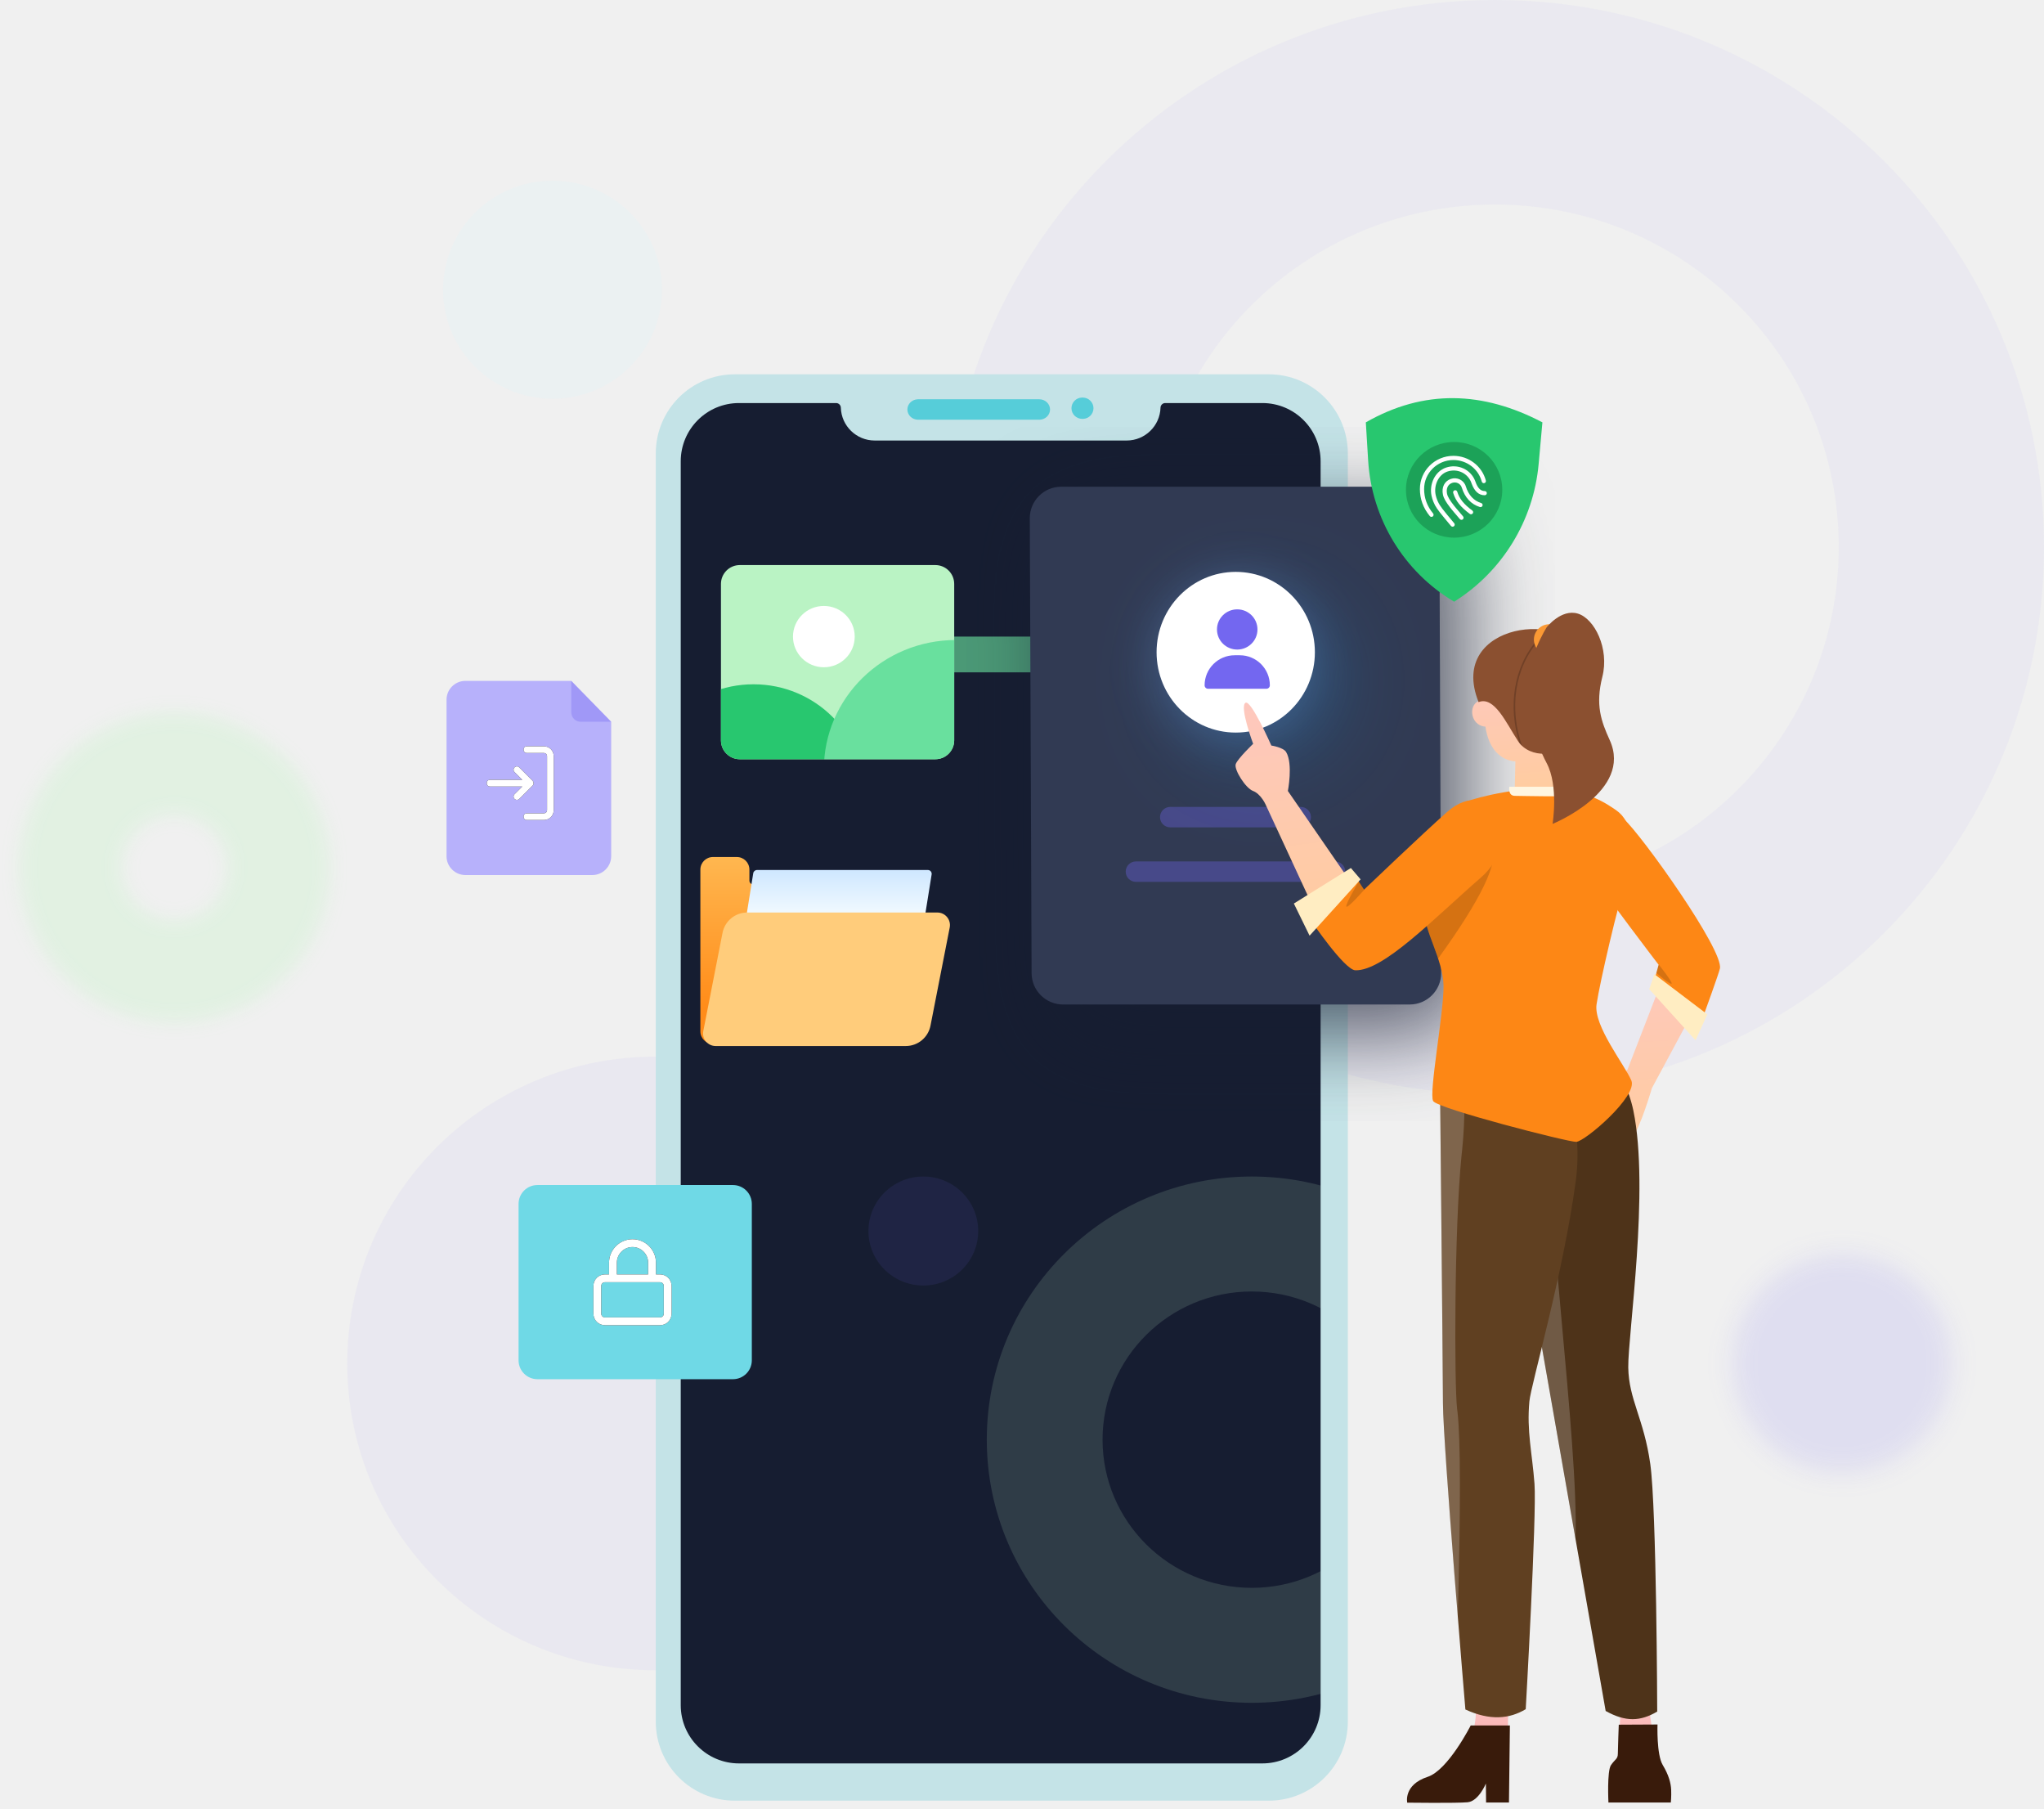
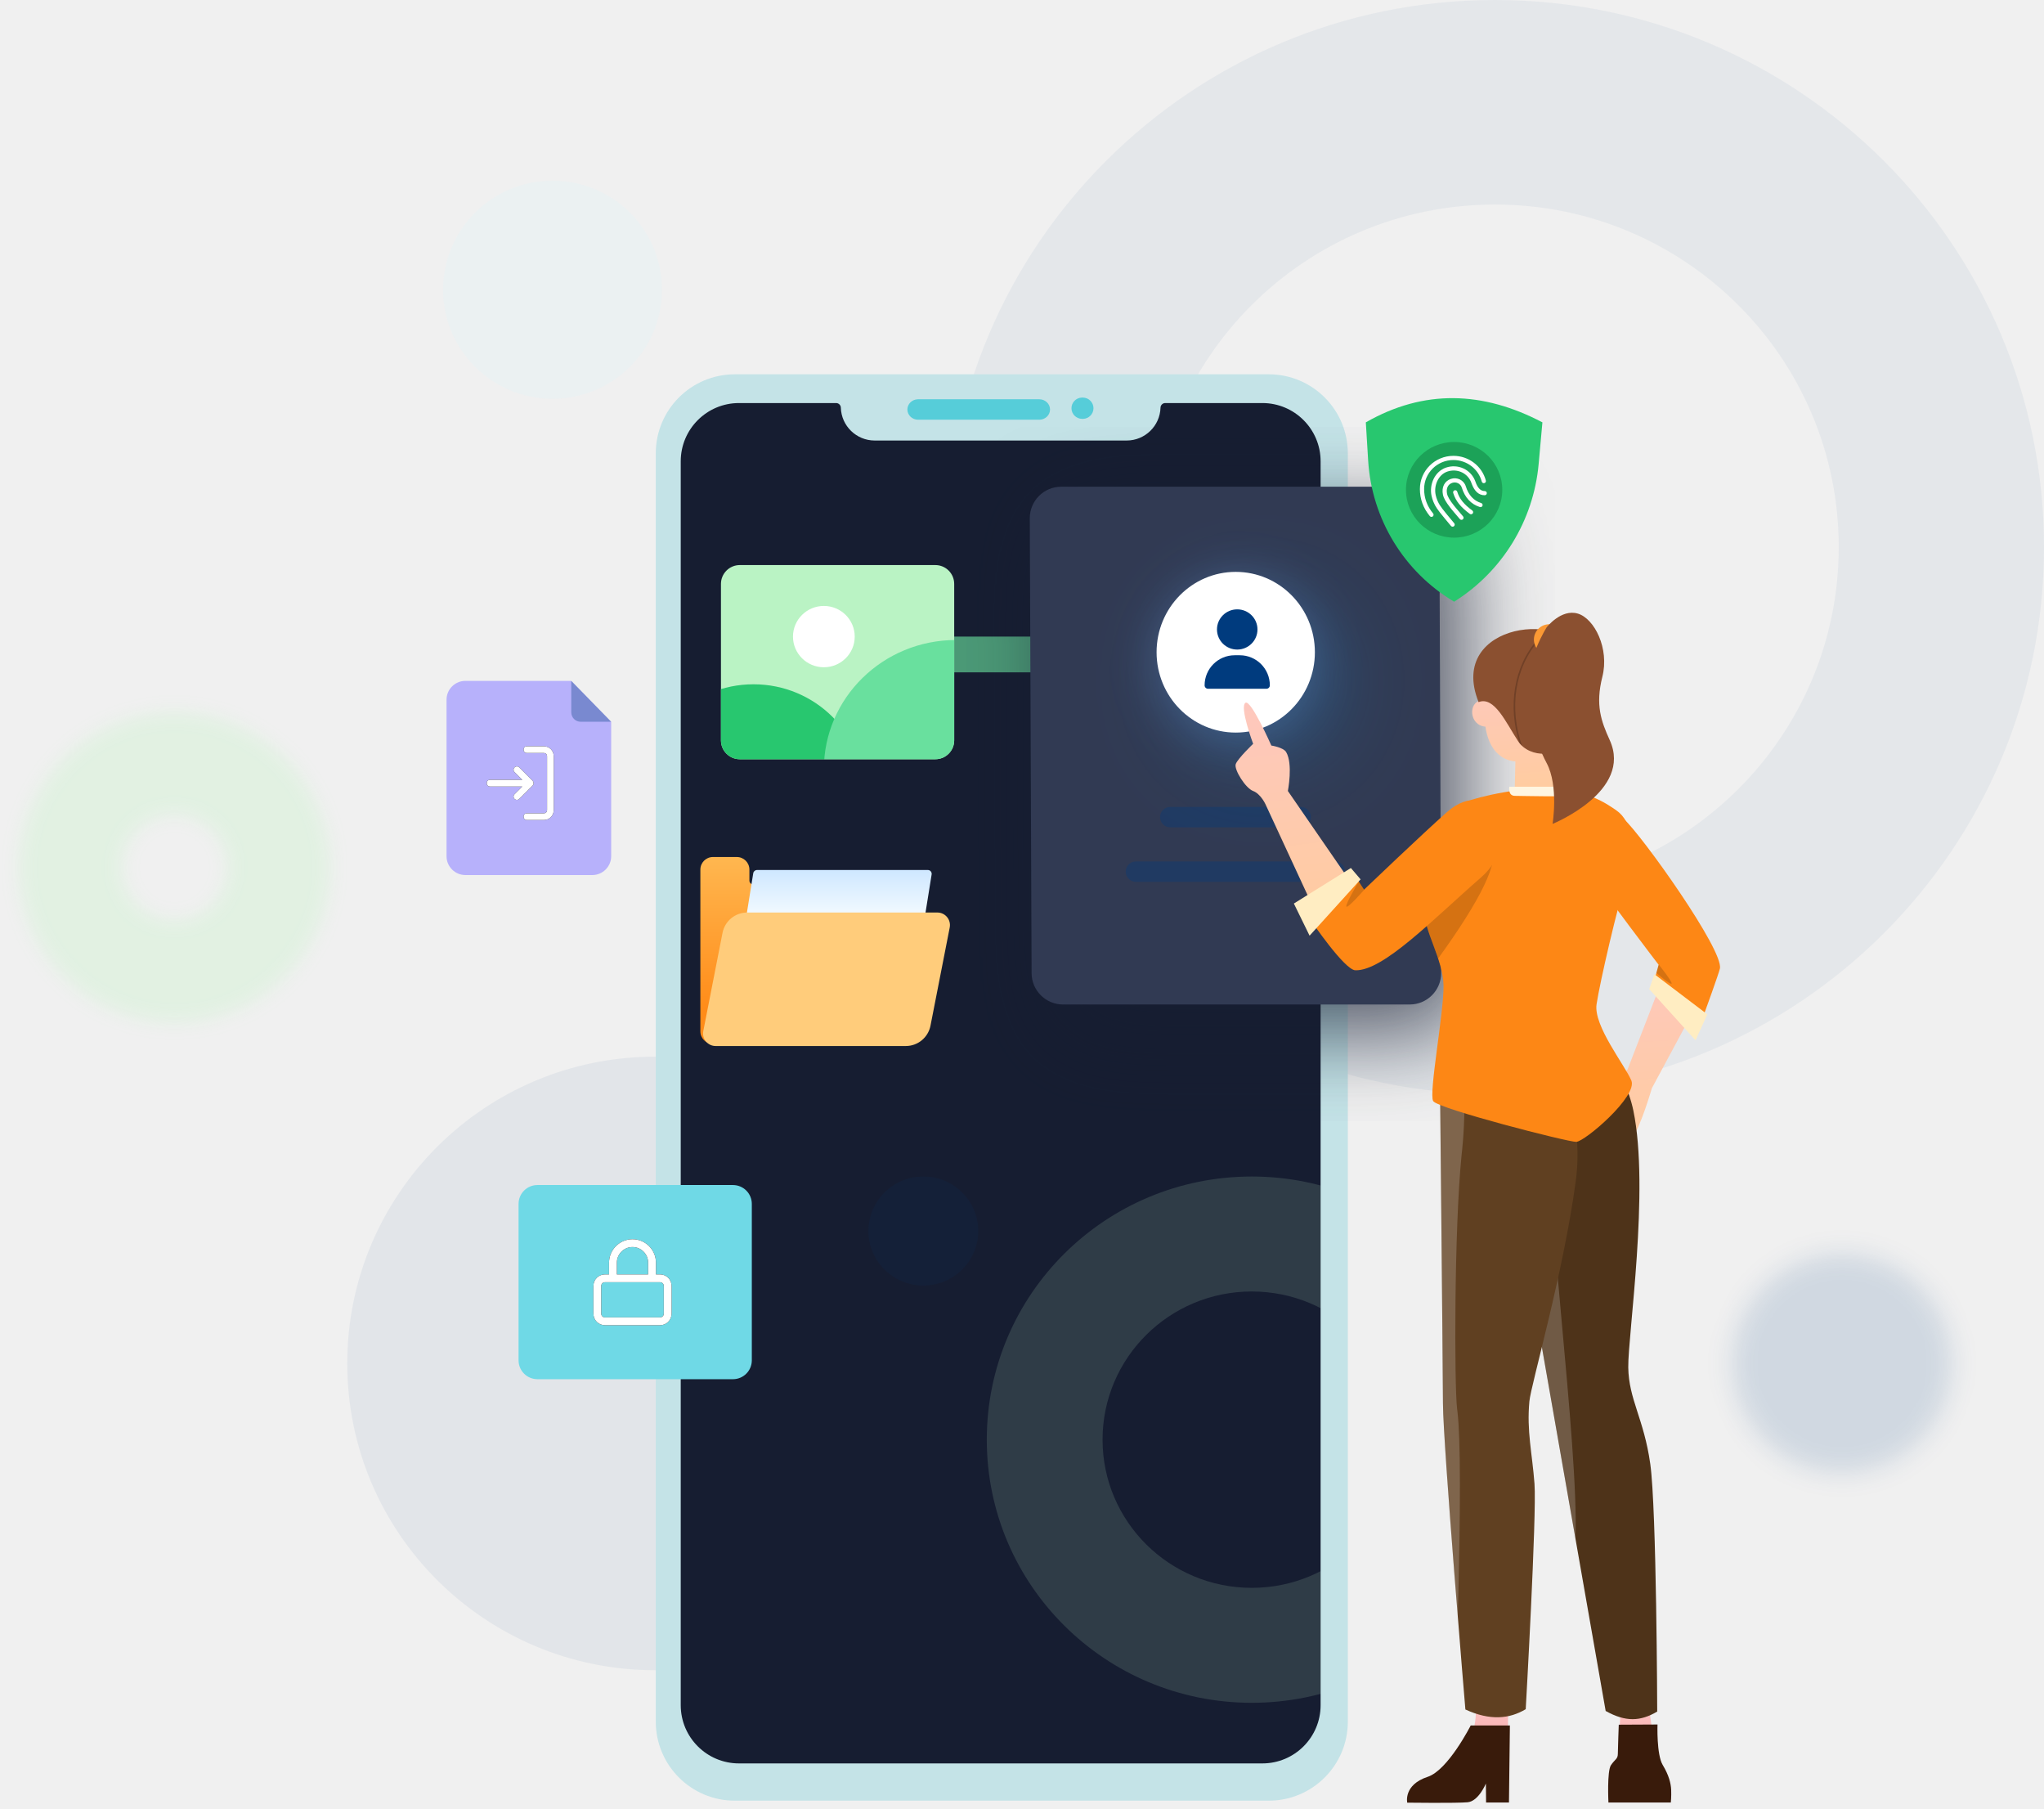
<svg xmlns="http://www.w3.org/2000/svg" width="650" height="575" viewBox="0 0 650 575" fill="none">
  <g id="Illustration">
    <g id="Shape">
-       <path id="Oval" opacity="0.053" fill-rule="evenodd" clip-rule="evenodd" d="M650 173.93C650 77.871 571.829 0 475.402 0C378.974 0 300.804 77.871 300.804 173.93C300.804 269.988 378.974 347.859 475.402 347.859C571.829 347.859 650 269.988 650 173.93ZM366.074 173.93C366.074 113.781 415.022 65.02 475.402 65.02C535.782 65.02 584.729 113.781 584.729 173.93C584.729 234.078 535.782 282.839 475.402 282.839C415.022 282.839 366.074 234.078 366.074 173.93Z" fill="#7367F0" />
+       <path id="Oval" opacity="0.053" fill-rule="evenodd" clip-rule="evenodd" d="M650 173.93C650 77.871 571.829 0 475.402 0C378.974 0 300.804 77.871 300.804 173.93C300.804 269.988 378.974 347.859 475.402 347.859C571.829 347.859 650 269.988 650 173.93ZM366.074 173.93C366.074 113.781 415.022 65.02 475.402 65.02C535.782 65.02 584.729 113.781 584.729 173.93C584.729 234.078 535.782 282.839 475.402 282.839C415.022 282.839 366.074 234.078 366.074 173.93Z" fill="#003B7E" />
      <g id="Oval_2" opacity="0.141" filter="url(#filter0_f)">
        <path fill-rule="evenodd" clip-rule="evenodd" d="M104.993 275.795C104.993 248.563 82.833 226.488 55.497 226.488C28.16 226.488 6 248.563 6 275.795C6 303.027 28.16 325.102 55.497 325.102C82.833 325.102 104.993 303.027 104.993 275.795ZM38.635 275.795C38.635 266.518 46.184 258.998 55.497 258.998C64.809 258.998 72.358 266.518 72.358 275.795C72.358 285.072 64.809 292.592 55.497 292.592C46.184 292.592 38.635 285.072 38.635 275.795Z" fill="#8BF78F" />
      </g>
-       <ellipse id="Oval_3" cx="208.338" cy="433.469" rx="97.905" ry="97.531" fill="#7367F0" fill-opacity="0.061" />
+       <ellipse id="Oval_3" cx="208.338" cy="433.469" rx="97.905" ry="97.531" fill="#003B7E" fill-opacity="0.061" />
      <ellipse id="Oval_4" opacity="0.141" cx="175.702" cy="92.112" rx="34.811" ry="34.678" fill="#CEF5FF" />
      <g id="Oval_5" filter="url(#filter1_f)">
-         <ellipse cx="585.818" cy="433.469" rx="34.811" ry="34.678" fill="#7367F0" fill-opacity="0.136" />
+         <ellipse cx="585.818" cy="433.469" rx="34.811" ry="34.678" fill="#003B7E" fill-opacity="0.136" />
      </g>
    </g>
    <g id="File Organizer">
      <g id="Phone3">
        <path id="Rectangle" fill-rule="evenodd" clip-rule="evenodd" d="M208.539 144.137C208.539 130.254 219.793 119 233.676 119H403.481C417.364 119 428.618 130.254 428.618 144.137V547.336C428.618 561.218 417.364 572.473 403.481 572.473H233.676C219.793 572.473 208.539 561.218 208.539 547.336V144.137Z" fill="#C4E3E7" />
        <g id="Group 48">
          <path id="Rectangle_2" fill-rule="evenodd" clip-rule="evenodd" d="M216.477 146.66C216.477 136.431 224.769 128.138 234.999 128.138H265.888C266.701 128.138 267.366 128.784 267.39 129.597V129.597C267.559 135.419 272.328 140.051 278.153 140.051H358.284C364.108 140.051 368.877 135.419 369.047 129.597V129.597C369.07 128.784 369.736 128.138 370.548 128.138H401.438C411.667 128.138 419.96 136.431 419.96 146.66V542.105C419.96 552.334 411.667 560.627 401.438 560.627H234.999C224.769 560.627 216.477 552.334 216.477 542.105V146.66Z" fill="#161D31" />
          <mask id="mask0" mask-type="alpha" maskUnits="userSpaceOnUse" x="216" y="128" width="204" height="433">
            <path id="Rectangle_3" fill-rule="evenodd" clip-rule="evenodd" d="M216.477 146.66C216.477 136.431 224.769 128.138 234.999 128.138H265.888C266.701 128.138 267.366 128.784 267.39 129.597V129.597C267.559 135.419 272.328 140.051 278.153 140.051H358.284C364.108 140.051 368.877 135.419 369.047 129.597V129.597C369.07 128.784 369.736 128.138 370.548 128.138H401.438C411.667 128.138 419.96 136.431 419.96 146.66V542.105C419.96 552.334 411.667 560.627 401.438 560.627H234.999C224.769 560.627 216.477 552.334 216.477 542.105V146.66Z" fill="white" />
          </mask>
          <g mask="url(#mask0)">
-             <ellipse id="Oval_6" opacity="0.099" cx="293.623" cy="391.368" rx="17.453" ry="17.328" fill="#7367F0" />
+             <ellipse id="Oval_6" opacity="0.099" cx="293.623" cy="391.368" rx="17.453" ry="17.328" fill="#003B7E" />
            <path id="Oval_7" opacity="0.141" fill-rule="evenodd" clip-rule="evenodd" d="M398.068 374.04C444.606 374.04 482.333 411.496 482.333 457.7C482.333 503.904 444.606 541.359 398.068 541.359C351.53 541.359 313.803 503.904 313.803 457.7C313.803 411.496 351.53 374.04 398.068 374.04ZM398.068 410.59C371.862 410.59 350.618 431.682 350.618 457.7C350.618 483.717 371.862 504.809 398.068 504.809C424.274 504.809 445.518 483.717 445.518 457.7C445.518 431.682 424.274 410.59 398.068 410.59Z" fill="#C8F5D0" />
            <path id="Rectangle_4" fill-rule="evenodd" clip-rule="evenodd" d="M241.264 208.075C241.264 204.934 243.809 202.389 246.949 202.389H391.019C394.159 202.389 396.704 204.934 396.704 208.075V208.075C396.704 211.215 394.159 213.76 391.019 213.76H246.949C243.809 213.76 241.264 211.215 241.264 208.075V208.075Z" fill="#68DE9E" fill-opacity="0.642" />
          </g>
        </g>
        <path id="Path" d="M330.508 126.939C332.39 126.939 333.916 128.394 333.916 130.188C333.916 131.942 332.457 133.372 330.632 133.435L330.508 133.437H291.962C290.08 133.437 288.554 131.982 288.554 130.188C288.554 128.433 290.013 127.004 291.838 126.941L291.962 126.939H330.508Z" fill="#56CDD9" />
        <path id="Path_2" d="M344.322 126.397C346.205 126.397 347.731 127.913 347.731 129.782C347.731 131.609 346.272 133.099 344.447 133.164L344.322 133.166H344.143C342.261 133.166 340.734 131.651 340.734 129.782C340.734 127.954 342.193 126.465 344.018 126.4L344.143 126.397H344.322Z" fill="#56CDD9" />
      </g>
      <g id="Icon54">
        <g id="Group 37">
          <path id="Rectangle_5" fill-rule="evenodd" clip-rule="evenodd" d="M222.72 276.463C222.72 274.254 224.511 272.463 226.72 272.463L234.313 272.463C236.523 272.463 238.313 274.254 238.313 276.463V279.966C238.313 280.639 238.859 281.185 239.533 281.185H289.542C291.751 281.185 293.542 282.976 293.542 285.185V327.883C293.542 330.092 291.751 331.883 289.542 331.883H226.72C224.511 331.883 222.72 330.092 222.72 327.883V276.463Z" fill="url(#paint0_linear)" />
          <path id="Rectangle_6" fill-rule="evenodd" clip-rule="evenodd" d="M239.536 277.616C239.631 277.025 240.141 276.59 240.739 276.59H295.061C295.812 276.59 296.384 277.261 296.265 278.003L288.105 328.794C288.01 329.385 287.5 329.82 286.901 329.82H232.579C231.829 329.82 231.256 329.149 231.375 328.408L239.536 277.616Z" fill="url(#paint1_linear)" />
          <path id="Rectangle_7" fill-rule="evenodd" clip-rule="evenodd" d="M298.086 290.108C300.604 290.108 302.496 292.406 302.012 294.877L295.899 326.091C295.163 329.845 291.873 332.554 288.048 332.554H227.579C225.061 332.554 223.17 330.256 223.654 327.785L229.767 296.57C230.502 292.816 233.792 290.108 237.617 290.108L298.086 290.108Z" fill="#FFCC7B" />
        </g>
      </g>
      <g id="Group 28">
        <path id="Rectangle_8" fill-rule="evenodd" clip-rule="evenodd" d="M142 222.468C142 219.154 144.686 216.468 148 216.468H181.667L194.359 229.463V272.197C194.359 275.511 191.673 278.197 188.359 278.197H148C144.686 278.197 142 275.511 142 272.197V222.468Z" fill="#B7B1FB" />
        <g id="Icon">
          <path id="Mask" fill-rule="evenodd" clip-rule="evenodd" d="M176.099 257.505V240.458C176.099 238.647 174.714 237.262 172.903 237.262H167.575C166.935 237.262 166.509 237.688 166.509 238.327C166.509 238.966 166.935 239.393 167.575 239.393H172.903C173.542 239.393 173.968 239.819 173.968 240.458V257.505C173.968 258.144 173.542 258.57 172.903 258.57H167.575C166.935 258.57 166.509 258.996 166.509 259.636C166.509 260.275 166.935 260.701 167.575 260.701H172.903C174.714 260.701 176.099 259.316 176.099 257.505ZM169.599 248.555C169.706 248.875 169.706 249.194 169.599 249.408C169.599 249.514 169.493 249.621 169.386 249.727L165.124 253.989C164.91 254.202 164.591 254.308 164.378 254.308C164.165 254.308 163.845 254.202 163.632 253.989C163.205 253.563 163.205 252.923 163.632 252.497L166.083 250.047H155.853C155.213 250.047 154.787 249.621 154.787 248.981C154.787 248.342 155.213 247.916 155.853 247.916H166.083L163.632 245.465C163.205 245.039 163.205 244.4 163.632 243.974C164.058 243.548 164.697 243.548 165.124 243.974L169.386 248.236C169.439 248.289 169.466 248.342 169.493 248.395C169.519 248.449 169.546 248.502 169.599 248.555Z" fill="black" />
          <mask id="mask1" mask-type="alpha" maskUnits="userSpaceOnUse" x="154" y="237" width="23" height="24">
            <path id="Mask_2" fill-rule="evenodd" clip-rule="evenodd" d="M176.099 257.505V240.458C176.099 238.647 174.714 237.262 172.903 237.262H167.575C166.935 237.262 166.509 237.688 166.509 238.327C166.509 238.966 166.935 239.393 167.575 239.393H172.903C173.542 239.393 173.968 239.819 173.968 240.458V257.505C173.968 258.144 173.542 258.57 172.903 258.57H167.575C166.935 258.57 166.509 258.996 166.509 259.636C166.509 260.275 166.935 260.701 167.575 260.701H172.903C174.714 260.701 176.099 259.316 176.099 257.505ZM169.599 248.555C169.706 248.875 169.706 249.194 169.599 249.408C169.599 249.514 169.493 249.621 169.386 249.727L165.124 253.989C164.91 254.202 164.591 254.308 164.378 254.308C164.165 254.308 163.845 254.202 163.632 253.989C163.205 253.563 163.205 252.923 163.632 252.497L166.083 250.047H155.853C155.213 250.047 154.787 249.621 154.787 248.981C154.787 248.342 155.213 247.916 155.853 247.916H166.083L163.632 245.465C163.205 245.039 163.205 244.4 163.632 243.974C164.058 243.548 164.697 243.548 165.124 243.974L169.386 248.236C169.439 248.289 169.466 248.342 169.493 248.395C169.519 248.449 169.546 248.502 169.599 248.555Z" fill="white" />
          </mask>
          <g mask="url(#mask1)">
            <g id="Icon Color">
              <rect id="ð¨ Icon Color" x="152.656" y="236.196" width="25.575" height="25.57" fill="white" />
            </g>
          </g>
        </g>
-         <path id="Path_3" opacity="0.34" d="M194.358 229.463H184.666C183.009 229.463 181.666 228.12 181.666 226.463V216.468L194.358 229.463Z" fill="#7367F0" />
+         <path id="Path_3" opacity="0.34" d="M194.358 229.463H184.666C183.009 229.463 181.666 228.12 181.666 226.463V216.468L194.358 229.463Z" fill="#003B7E" />
      </g>
      <g id="Group">
        <path id="Rectangle_9" fill-rule="evenodd" clip-rule="evenodd" d="M164.907 382.748C164.907 379.434 167.594 376.748 170.907 376.748H233.082C236.396 376.748 239.082 379.434 239.082 382.748V432.477C239.082 435.791 236.396 438.477 233.082 438.477H170.907C167.594 438.477 164.907 435.791 164.907 432.477V382.748Z" fill="#6FD9E6" />
        <g id="Icon_2">
          <path id="Mask_3" fill-rule="evenodd" clip-rule="evenodd" d="M209.841 405.159H208.598V401.43C208.598 397.328 205.241 393.972 201.138 393.972C197.036 393.972 193.679 397.328 193.679 401.43V405.159H192.436C190.322 405.159 188.706 406.774 188.706 408.888V417.589C188.706 419.702 190.322 421.317 192.436 421.317H209.841C211.954 421.317 213.57 419.702 213.57 417.589V408.888C213.57 406.774 211.954 405.159 209.841 405.159ZM196.165 401.43C196.165 398.695 198.403 396.458 201.138 396.458C203.873 396.458 206.111 398.695 206.111 401.43V405.159H196.165V401.43ZM209.841 418.831C210.587 418.831 211.084 418.334 211.084 417.589V408.888C211.084 408.142 210.587 407.645 209.841 407.645H192.436C191.69 407.645 191.192 408.142 191.192 408.888V417.589C191.192 418.334 191.69 418.831 192.436 418.831H209.841Z" fill="black" />
          <mask id="mask2" mask-type="alpha" maskUnits="userSpaceOnUse" x="188" y="393" width="26" height="29">
            <path id="Mask_4" fill-rule="evenodd" clip-rule="evenodd" d="M209.841 405.159H208.598V401.43C208.598 397.328 205.241 393.972 201.138 393.972C197.036 393.972 193.679 397.328 193.679 401.43V405.159H192.436C190.322 405.159 188.706 406.774 188.706 408.888V417.589C188.706 419.702 190.322 421.317 192.436 421.317H209.841C211.954 421.317 213.57 419.702 213.57 417.589V408.888C213.57 406.774 211.954 405.159 209.841 405.159ZM196.165 401.43C196.165 398.695 198.403 396.458 201.138 396.458C203.873 396.458 206.111 398.695 206.111 401.43V405.159H196.165V401.43ZM209.841 418.831C210.587 418.831 211.084 418.334 211.084 417.589V408.888C211.084 408.142 210.587 407.645 209.841 407.645H192.436C191.69 407.645 191.192 408.142 191.192 408.888V417.589C191.192 418.334 191.69 418.831 192.436 418.831H209.841Z" fill="white" />
          </mask>
          <g mask="url(#mask2)">
            <g id="Icon Color_2">
              <rect id="ð¨ Icon Color_2" x="186.22" y="392.729" width="29.837" height="29.832" fill="white" />
            </g>
          </g>
        </g>
      </g>
      <g id="Group 34">
        <path id="Rectangle_10" d="M229.265 185.646C229.265 182.333 231.951 179.646 235.265 179.646H297.44C300.754 179.646 303.44 182.333 303.44 185.646V235.376C303.44 238.69 300.754 241.376 297.44 241.376H235.265C231.951 241.376 229.265 238.69 229.265 235.376V185.646Z" fill="#BAF3C4" />
        <mask id="mask3" mask-type="alpha" maskUnits="userSpaceOnUse" x="229" y="179" width="75" height="63">
          <path id="Rectangle_11" d="M229.265 185.646C229.265 182.333 231.951 179.646 235.265 179.646H297.44C300.754 179.646 303.44 182.333 303.44 185.646V235.376C303.44 238.69 300.754 241.376 297.44 241.376H235.265C231.951 241.376 229.265 238.69 229.265 235.376V185.646Z" fill="white" />
        </mask>
        <g mask="url(#mask3)">
          <ellipse id="Oval_8" cx="261.989" cy="202.389" rx="9.817" ry="9.747" fill="white" />
          <ellipse id="Oval_9" cx="239.627" cy="252.747" rx="35.451" ry="35.197" fill="#28C76F" />
          <ellipse id="Oval_10" cx="303.986" cy="244.625" rx="41.996" ry="41.153" fill="#69E09E" />
        </g>
      </g>
      <g id="Group 23">
        <g id="Rectangle_12" filter="url(#filter2_d)">
          <path fill-rule="evenodd" clip-rule="evenodd" d="M327.477 164.778C327.455 159.239 331.939 154.738 337.477 154.738H447.72C453.227 154.738 457.698 159.191 457.72 164.698L458.295 309.31C458.317 314.848 453.833 319.35 448.295 319.35H338.052C332.545 319.35 328.074 314.897 328.052 309.39L327.477 164.778Z" fill="#313A53" />
        </g>
-         <path id="Rectangle_13" opacity="0.34" d="M368.889 259.786C368.889 257.992 370.343 256.537 372.138 256.537H413.635C415.43 256.537 416.884 257.992 416.884 259.786V259.786C416.884 261.581 415.43 263.035 413.635 263.035H372.138C370.343 263.035 368.889 261.581 368.889 259.786V259.786Z" fill="#7367F0" />
-         <path id="Rectangle_14" opacity="0.34" d="M357.98 277.114C357.98 275.32 359.435 273.865 361.229 273.865H424.543C426.338 273.865 427.792 275.32 427.792 277.114V277.114C427.792 278.908 426.338 280.363 424.543 280.363H361.229C359.435 280.363 357.98 278.908 357.98 277.114V277.114Z" fill="#7367F0" />
+         <path id="Rectangle_13" opacity="0.34" d="M368.889 259.786C368.889 257.992 370.343 256.537 372.138 256.537H413.635C415.43 256.537 416.884 257.992 416.884 259.786V259.786C416.884 261.581 415.43 263.035 413.635 263.035H372.138C370.343 263.035 368.889 261.581 368.889 259.786V259.786Z" fill="#003B7E" />
+         <path id="Rectangle_14" opacity="0.34" d="M357.98 277.114C357.98 275.32 359.435 273.865 361.229 273.865H424.543C426.338 273.865 427.792 275.32 427.792 277.114V277.114C427.792 278.908 426.338 280.363 424.543 280.363H361.229C359.435 280.363 357.98 278.908 357.98 277.114V277.114Z" fill="#003B7E" />
        <g id="Icon8">
          <g id="Oval_11" filter="url(#filter3_dd)">
            <ellipse cx="392.968" cy="207.357" rx="25.17" ry="25.545" fill="white" />
          </g>
          <g id="Group 70">
-             <path id="Combined Shape" fill-rule="evenodd" clip-rule="evenodd" d="M393.443 206.51C396.999 206.51 399.882 203.648 399.882 200.117C399.882 196.587 396.999 193.725 393.443 193.725C389.887 193.725 387.004 196.587 387.004 200.117C387.004 203.648 389.887 206.51 393.443 206.51ZM392.631 208.32C387.35 208.32 383.069 212.601 383.069 217.881C383.069 218.485 383.559 218.974 384.162 218.974H402.724C403.327 218.974 403.817 218.485 403.817 217.881C403.817 212.601 399.536 208.32 394.255 208.32H392.631Z" fill="#7367F0" />
+             <path id="Combined Shape" fill-rule="evenodd" clip-rule="evenodd" d="M393.443 206.51C396.999 206.51 399.882 203.648 399.882 200.117C399.882 196.587 396.999 193.725 393.443 193.725C389.887 193.725 387.004 196.587 387.004 200.117C387.004 203.648 389.887 206.51 393.443 206.51ZM392.631 208.32C387.35 208.32 383.069 212.601 383.069 217.881C383.069 218.485 383.559 218.974 384.162 218.974H402.724C403.327 218.974 403.817 218.485 403.817 217.881C403.817 212.601 399.536 208.32 394.255 208.32H392.631Z" fill="#003B7E" />
          </g>
        </g>
      </g>
      <g id="Wom3.5">
        <g id="RArm">
          <path id="Path_4" fill-rule="evenodd" clip-rule="evenodd" d="M517.545 340.072C517.545 340.072 505.347 352.052 506.095 353.223C506.843 354.403 512.99 351.663 512.99 351.663C512.99 351.663 505.321 364.247 506.899 365.214C508.476 366.181 516.545 364.223 519.019 361.629C521.494 359.035 525.312 345.945 525.312 345.945L543.865 311.45L530.41 306.827L517.545 340.072Z" fill="url(#paint2_linear)" />
          <path id="Path_5" fill-rule="evenodd" clip-rule="evenodd" d="M505.088 276.306C510.211 284.208 527.455 306.729 527.455 306.729L526.198 311.222L542.045 322.008C542.045 322.008 546.547 309.66 546.938 307.923C548.226 302.193 522.192 265.626 516.362 260.342C507.184 252.022 497.26 264.229 505.088 276.306Z" fill="#FD8715" />
          <path id="Path_6" fill-rule="evenodd" clip-rule="evenodd" d="M531.576 312.707C531.872 312.135 527.48 306.648 527.48 306.648L526.736 309.316C526.736 309.316 531.281 313.28 531.576 312.707Z" fill="black" fill-opacity="0.16" />
          <path id="Path 70" fill-rule="evenodd" clip-rule="evenodd" d="M526.1 309.714L542.936 322.479L539.184 330.734L524.464 314.478L526.1 309.714Z" fill="#FFEDC2" />
        </g>
        <g id="RLeg">
          <path id="Path_7" fill-rule="evenodd" clip-rule="evenodd" d="M515.472 542.024L514.537 557.842L526.524 558.152L524.271 542.024H515.472Z" fill="url(#paint3_linear)" />
          <path id="Path_8" fill-rule="evenodd" clip-rule="evenodd" d="M527.092 548.256C527.092 548.256 526.756 557.782 528.743 561.108C530.743 564.433 531.348 567.012 531.437 569.001C531.531 571.133 531.328 573.065 531.328 573.065H511.488C511.488 573.065 510.991 563.042 512.305 561.152C513.619 559.263 514.481 559.23 514.481 557.56C514.492 555.89 514.776 548.318 514.776 548.318L527.092 548.256Z" fill="#391B0B" />
          <path id="Path_9" fill-rule="evenodd" clip-rule="evenodd" d="M473.239 330.841L504.336 327.485L504.793 327.906C507.009 330.003 516.641 339.739 519.408 353.048C524.633 378.173 517.64 424.578 517.795 434.753C517.943 444.929 522.786 451.069 524.799 465.456C526.811 479.843 527.001 544.143 527.001 544.143C521.665 547.283 516.97 547.507 510.607 543.955L473.239 330.841Z" fill="#4E3319" />
          <path id="Path_10" fill-rule="evenodd" clip-rule="evenodd" d="M501.016 489.256L473.239 330.841L490.529 328.975C491.299 384.008 502.052 458.397 501.016 489.256Z" fill="white" fill-opacity="0.192" />
        </g>
        <g id="LLeg">
          <path id="Path_11" fill-rule="evenodd" clip-rule="evenodd" d="M479.609 540.361L469.387 540.526C469.387 540.526 470.059 551.06 466.128 554.628L465.913 554.815C461.168 558.764 479.476 557.339 479.476 557.339L479.609 540.361Z" fill="url(#paint4_linear)" />
          <path id="Path_12" fill-rule="evenodd" clip-rule="evenodd" d="M480.151 548.573L479.857 573.056L472.578 573.061L472.515 567.028C472.515 567.028 470.219 572.653 466.71 572.978C463.191 573.303 447.509 573.104 447.509 573.104C447.509 573.104 446.206 567.456 454.012 564.891C460.505 562.759 467.684 548.573 467.684 548.573H480.151Z" fill="#391B0B" />
          <path id="Path_13" fill-rule="evenodd" clip-rule="evenodd" d="M457.814 333.019L492.733 331.844L492.994 332.323C494.688 335.514 503.972 354.195 501.106 375.428C497.082 405.232 486.853 440.171 486.352 445.509C485.459 455.025 487.245 461.915 487.977 471.744C488.709 481.573 485.185 543.391 485.185 543.391C480.003 546.485 473.837 547.092 465.998 543.484C465.998 543.484 458.921 459.518 458.869 446.229C458.817 432.941 457.814 333.019 457.814 333.019Z" fill="#604021" />
          <path id="Path_14" fill-rule="evenodd" clip-rule="evenodd" d="M465 365.255L464.768 367.463C462.441 390.748 462.458 440.198 463.36 447.824L463.483 448.807C464.483 457.412 464.515 479.26 463.58 514.35L462.364 499.208C460.058 470.072 458.893 452.412 458.869 446.229L458.827 439.83C458.626 413.956 457.814 333.018 457.814 333.018L465.179 332.771C465.966 345.547 465.906 356.375 465 365.255Z" fill="white" fill-opacity="0.192" />
        </g>
        <g id="Head">
          <path id="Path_15" fill-rule="evenodd" clip-rule="evenodd" d="M471.13 222.653C466.834 223.12 467.138 230.619 472.368 231.011C473.437 238.24 477.25 241.684 481.898 242.083L481.64 253.018L502.199 253.006C502.199 253.006 496.41 245.281 496.699 234.706C496.987 224.13 496.505 214.196 496.505 214.196L469.876 214.67L471.13 222.653Z" fill="url(#paint5_linear)" />
          <path id="Path_16" fill-rule="evenodd" clip-rule="evenodd" d="M470.195 223.215C475.199 221.25 478.896 229.709 482.725 235.589C486.554 241.468 496.474 240.469 497.841 235.589C503.017 224.899 507.478 210.367 501.438 209.174C500.587 193.726 459.859 197.373 470.195 223.215Z" fill="#8B5030" />
          <path id="Combined Shape_2" fill-rule="evenodd" clip-rule="evenodd" d="M498.141 203.079H489.281H489.169L489.095 203.162C481.246 211.86 479.5 224.681 483.191 236.235C483.447 236.556 483.724 236.853 484.017 237.126C479.932 225.481 481.513 212.381 489.392 203.579H498.734C498.544 203.406 498.346 203.24 498.141 203.079Z" fill="black" fill-opacity="0.199" />
          <ellipse id="Oval_12" cx="492.697" cy="203.329" rx="4.909" ry="4.873" fill="#FB9934" />
        </g>
        <g id="Body">
          <path id="Path_17" fill-rule="evenodd" clip-rule="evenodd" d="M465.736 255.135C461.149 261.825 453.505 284.53 453.071 289.637C452.583 295.529 458.945 304.915 459.049 313.444C459.142 321.974 454.304 347.658 455.758 350.058C457.2 352.457 498.554 363.079 501.252 363.022C503.939 362.964 520.901 348.507 518.773 343.511C516.633 338.515 506.7 326.099 507.712 319.292C508.712 312.485 514.521 287.36 517.405 278.809C520.278 270.257 519.32 261.279 513.959 257.6C511.305 255.779 504.226 250.606 491.619 250.63C479.012 250.654 466.092 254.617 465.736 255.135Z" fill="#FD8715" />
          <path id="Path 68" fill-rule="evenodd" clip-rule="evenodd" d="M479.971 250.141C479.971 250.141 479.44 253.018 481.763 253.018C484.085 253.018 499.665 253.527 501.774 252.617C503.884 251.708 503.251 250.141 503.251 250.141H479.971Z" fill="#FFF6E1" />
          <path id="Path_18" fill-rule="evenodd" clip-rule="evenodd" d="M459.078 269.604L459.219 269.533C467.714 265.323 472.817 265.137 474.527 268.975C476.738 273.937 471.004 285.858 457.327 304.74C455.448 299.013 452.746 293.553 453.071 289.637C453.322 286.681 455.988 277.832 459.078 269.604Z" fill="black" fill-opacity="0.16" />
        </g>
        <g id="LArm">
          <path id="Path_19" fill-rule="evenodd" clip-rule="evenodd" d="M402.413 255.658C402.413 255.658 400.883 252.36 398.477 251.468C396.072 250.576 392.393 244.665 392.962 242.949C393.531 241.233 398.507 236.473 398.507 236.473C398.507 236.473 394.108 224.753 396.056 223.43C397.777 222.261 404.291 237.023 404.291 237.023C404.291 237.023 408.121 237.596 409.004 239.106C411.232 242.91 409.548 251.468 409.548 251.468L432.156 284.267L421.782 297.472L402.413 255.658Z" fill="url(#paint6_linear)" />
          <path id="Path_20" fill-rule="evenodd" clip-rule="evenodd" d="M460.125 258.201C452.479 264.945 433.777 282.836 433.777 282.836C433.777 282.836 430.999 278.609 430.999 278.609L417.013 292.828C417.013 292.828 427.563 308.364 430.999 308.473C439.95 308.756 455.989 291.976 471.068 278.874C484.588 267.126 474.377 245.631 460.125 258.201Z" fill="#FD8715" />
          <path id="Path_21" fill-rule="evenodd" clip-rule="evenodd" d="M433.832 282.857C433.832 282.857 428.586 288.881 428.153 288.224C427.72 287.567 432.11 280.244 432.11 280.244L433.832 282.857Z" fill="black" fill-opacity="0.16" />
          <path id="Path 69" fill-rule="evenodd" clip-rule="evenodd" d="M432.673 279.567L416.452 297.472L411.454 287.254L429.587 275.957L432.673 279.567Z" fill="#FFEDC2" />
        </g>
        <path id="Path_22" fill-rule="evenodd" clip-rule="evenodd" d="M491.835 199.45C491.835 199.45 496.429 193.51 501.733 195.069C507.037 196.627 511.834 206.18 509.556 215.159C507.29 224.14 509.159 229.262 511.909 235.315C519.295 251.595 493.721 261.933 493.721 261.933C493.721 261.933 495.717 249.869 491.835 242.584C487.838 235.082 485.568 225.461 485.568 219.574C485.568 209.336 491.835 199.45 491.835 199.45Z" fill="#8B5030" />
      </g>
      <g id="Group 39">
        <path id="Rectangle_15" fill-rule="evenodd" clip-rule="evenodd" d="M434.338 134.277C452.818 123.705 471.55 124.331 490.493 134.277L489.293 147.546C487.666 165.529 477.722 181.716 462.415 191.295V191.295V191.295C446.446 181.783 436.213 164.989 435.08 146.435L434.338 134.277Z" fill="#28C76F" />
        <ellipse id="Oval_13" cx="462.416" cy="155.723" rx="15.315" ry="15.205" fill="#1CA258" />
        <g id="Group 40">
          <path id="Path_23" fill-rule="evenodd" clip-rule="evenodd" d="M462.197 144.922C467.068 144.922 471.284 148.181 472.507 152.778C472.602 153.133 472.388 153.497 472.031 153.591C471.673 153.685 471.306 153.473 471.212 153.118C470.143 149.102 466.456 146.252 462.197 146.252C457.048 146.252 452.875 150.381 452.875 155.472C452.875 158.346 453.824 160.929 455.734 163.247C455.969 163.531 455.927 163.95 455.64 164.183C455.354 164.415 454.932 164.374 454.697 164.089C452.593 161.537 451.535 158.656 451.535 155.472C451.535 149.645 456.309 144.922 462.197 144.922Z" fill="white" />
          <path id="Path_24" fill-rule="evenodd" clip-rule="evenodd" d="M459.827 148.663C463.619 147.367 467.713 149.243 469.112 152.912L469.188 153.122C469.907 155.195 470.885 156.133 472.136 156.117C472.506 156.112 472.81 156.406 472.814 156.774C472.819 157.141 472.523 157.443 472.153 157.447C470.288 157.471 468.903 156.203 468.011 153.807L467.921 153.555C466.843 150.448 463.432 148.838 460.263 149.921C457.41 150.896 455.885 154.344 456.556 157.383C456.686 157.975 456.851 158.506 457.064 159.018L457.255 159.46C457.891 160.856 458.718 161.903 462.454 166.36C462.69 166.643 462.652 167.062 462.367 167.297C462.083 167.532 461.66 167.493 461.423 167.211L459.42 164.808C457.016 161.896 456.473 161.066 455.867 159.626L455.825 159.525C455.582 158.939 455.393 158.334 455.246 157.668C454.441 154.017 456.272 149.879 459.827 148.663Z" fill="white" />
          <path id="Path_25" fill-rule="evenodd" clip-rule="evenodd" d="M461.375 152.255C463.339 151.583 465.512 152.632 466.122 154.593C467.003 157.418 468.623 159.173 471.015 159.927C471.368 160.038 471.563 160.412 471.451 160.762C471.339 161.112 470.962 161.306 470.61 161.195C467.779 160.303 465.847 158.21 464.842 154.986C464.458 153.753 463.07 153.083 461.811 153.513C460.471 153.971 459.808 155.254 460.174 157.01C460.359 157.903 461.094 159.119 462.345 160.703L462.558 160.971C462.734 161.19 462.918 161.414 463.118 161.653L465.271 164.182C465.507 164.465 465.467 164.885 465.182 165.119C464.897 165.353 464.474 165.313 464.238 165.03L462.516 163.012L462.085 162.501C461.881 162.256 461.692 162.026 461.511 161.801L461.077 161.252C459.831 159.642 459.089 158.372 458.861 157.279C458.364 154.891 459.373 152.939 461.375 152.255Z" fill="white" />
          <path id="Path_26" fill-rule="evenodd" clip-rule="evenodd" d="M462.568 155.878C462.922 155.77 463.296 155.968 463.405 156.319C464.127 158.66 465.541 160.321 468.201 162.304C468.497 162.524 468.557 162.941 468.335 163.235C468.113 163.529 467.693 163.588 467.397 163.368C464.531 161.231 462.944 159.368 462.123 156.709C462.015 156.358 462.214 155.986 462.568 155.878Z" fill="white" />
        </g>
      </g>
    </g>
  </g>
  <defs>
    <filter id="filter0_f" x="0.563" y="221.051" width="109.866" height="109.487" filterUnits="userSpaceOnUse" color-interpolation-filters="sRGB">
      <feFlood flood-opacity="0" result="BackgroundImageFix" />
      <feBlend mode="normal" in="SourceGraphic" in2="BackgroundImageFix" result="shape" />
      <feGaussianBlur stdDeviation="2.718" result="effect1_foregroundBlur" />
    </filter>
    <filter id="filter1_f" x="542.852" y="390.637" width="85.931" height="85.665" filterUnits="userSpaceOnUse" color-interpolation-filters="sRGB">
      <feFlood flood-opacity="0" result="BackgroundImageFix" />
      <feBlend mode="normal" in="SourceGraphic" in2="BackgroundImageFix" result="shape" />
      <feGaussianBlur stdDeviation="4.077" result="effect1_foregroundBlur" />
    </filter>
    <filter id="filter2_d" x="307.478" y="135.738" width="186.818" height="220.612" filterUnits="userSpaceOnUse" color-interpolation-filters="sRGB">
      <feFlood flood-opacity="0" result="BackgroundImageFix" />
      <feColorMatrix in="SourceAlpha" type="matrix" values="0 0 0 0 0 0 0 0 0 0 0 0 0 0 0 0 0 0 127 0" />
      <feOffset dx="8" dy="9" />
      <feGaussianBlur stdDeviation="14" />
      <feColorMatrix type="matrix" values="0 0 0 0 0.086 0 0 0 0 0.114 0 0 0 0 0.192 0 0 0 0.7 0" />
      <feBlend mode="normal" in2="BackgroundImageFix" result="effect1_dropShadow" />
      <feBlend mode="normal" in="SourceGraphic" in2="effect1_dropShadow" result="shape" />
    </filter>
    <filter id="filter3_dd" x="347.798" y="162.812" width="106.341" height="107.09" filterUnits="userSpaceOnUse" color-interpolation-filters="sRGB">
      <feFlood flood-opacity="0" result="BackgroundImageFix" />
      <feColorMatrix in="SourceAlpha" type="matrix" values="0 0 0 0 0 0 0 0 0 0 0 0 0 0 0 0 0 0 127 0" />
      <feOffset dx="8" dy="9" />
      <feGaussianBlur stdDeviation="14" />
      <feColorMatrix type="matrix" values="0 0 0 0 0.076 0 0 0 0 0.583 0 0 0 0 0.879 0 0 0 0.229 0" />
      <feBlend mode="normal" in2="BackgroundImageFix" result="effect1_dropShadow" />
      <feColorMatrix in="SourceAlpha" type="matrix" values="0 0 0 0 0 0 0 0 0 0 0 0 0 0 0 0 0 0 127 0" />
      <feOffset dy="2" />
      <feGaussianBlur stdDeviation="7.5" />
      <feColorMatrix type="matrix" values="0 0 0 0 0.504 0 0 0 0 0.7 0 0 0 0 1 0 0 0 0.234 0" />
      <feBlend mode="normal" in2="effect1_dropShadow" result="effect2_dropShadow" />
      <feBlend mode="normal" in="SourceGraphic" in2="effect2_dropShadow" result="shape" />
    </filter>
    <linearGradient id="paint0_linear" x1="299.098" y1="320.699" x2="299.098" y2="251.956" gradientUnits="userSpaceOnUse">
      <stop stop-color="#FF8C19" />
      <stop offset="1" stop-color="#FFC967" />
    </linearGradient>
    <linearGradient id="paint1_linear" x1="290.964" y1="293.294" x2="290.964" y2="261.963" gradientUnits="userSpaceOnUse">
      <stop stop-color="#F8FDFF" />
      <stop offset="1" stop-color="#AAD4FF" />
    </linearGradient>
    <linearGradient id="paint2_linear" x1="502.994" y1="290.908" x2="507.069" y2="361.835" gradientUnits="userSpaceOnUse">
      <stop stop-color="#FDC6C6" />
      <stop offset="1" stop-color="#FFCCA1" />
    </linearGradient>
    <linearGradient id="paint3_linear" x1="512.463" y1="538.098" x2="514.125" y2="557.265" gradientUnits="userSpaceOnUse">
      <stop stop-color="#FDC6C6" />
      <stop offset="1" stop-color="#FAB2B2" />
    </linearGradient>
    <linearGradient id="paint4_linear" x1="462.622" y1="536.167" x2="464.195" y2="556.674" gradientUnits="userSpaceOnUse">
      <stop stop-color="#FDC6C6" />
      <stop offset="1" stop-color="#FAB2B2" />
    </linearGradient>
    <linearGradient id="paint5_linear" x1="462.262" y1="204.745" x2="465.66" y2="250.978" gradientUnits="userSpaceOnUse">
      <stop stop-color="#FDC6C6" />
      <stop offset="1" stop-color="#FFCCA1" />
    </linearGradient>
    <linearGradient id="paint6_linear" x1="386.111" y1="205.324" x2="396.752" y2="292.76" gradientUnits="userSpaceOnUse">
      <stop stop-color="#FDC6C6" />
      <stop offset="1" stop-color="#FFCCA1" />
    </linearGradient>
  </defs>
</svg>
